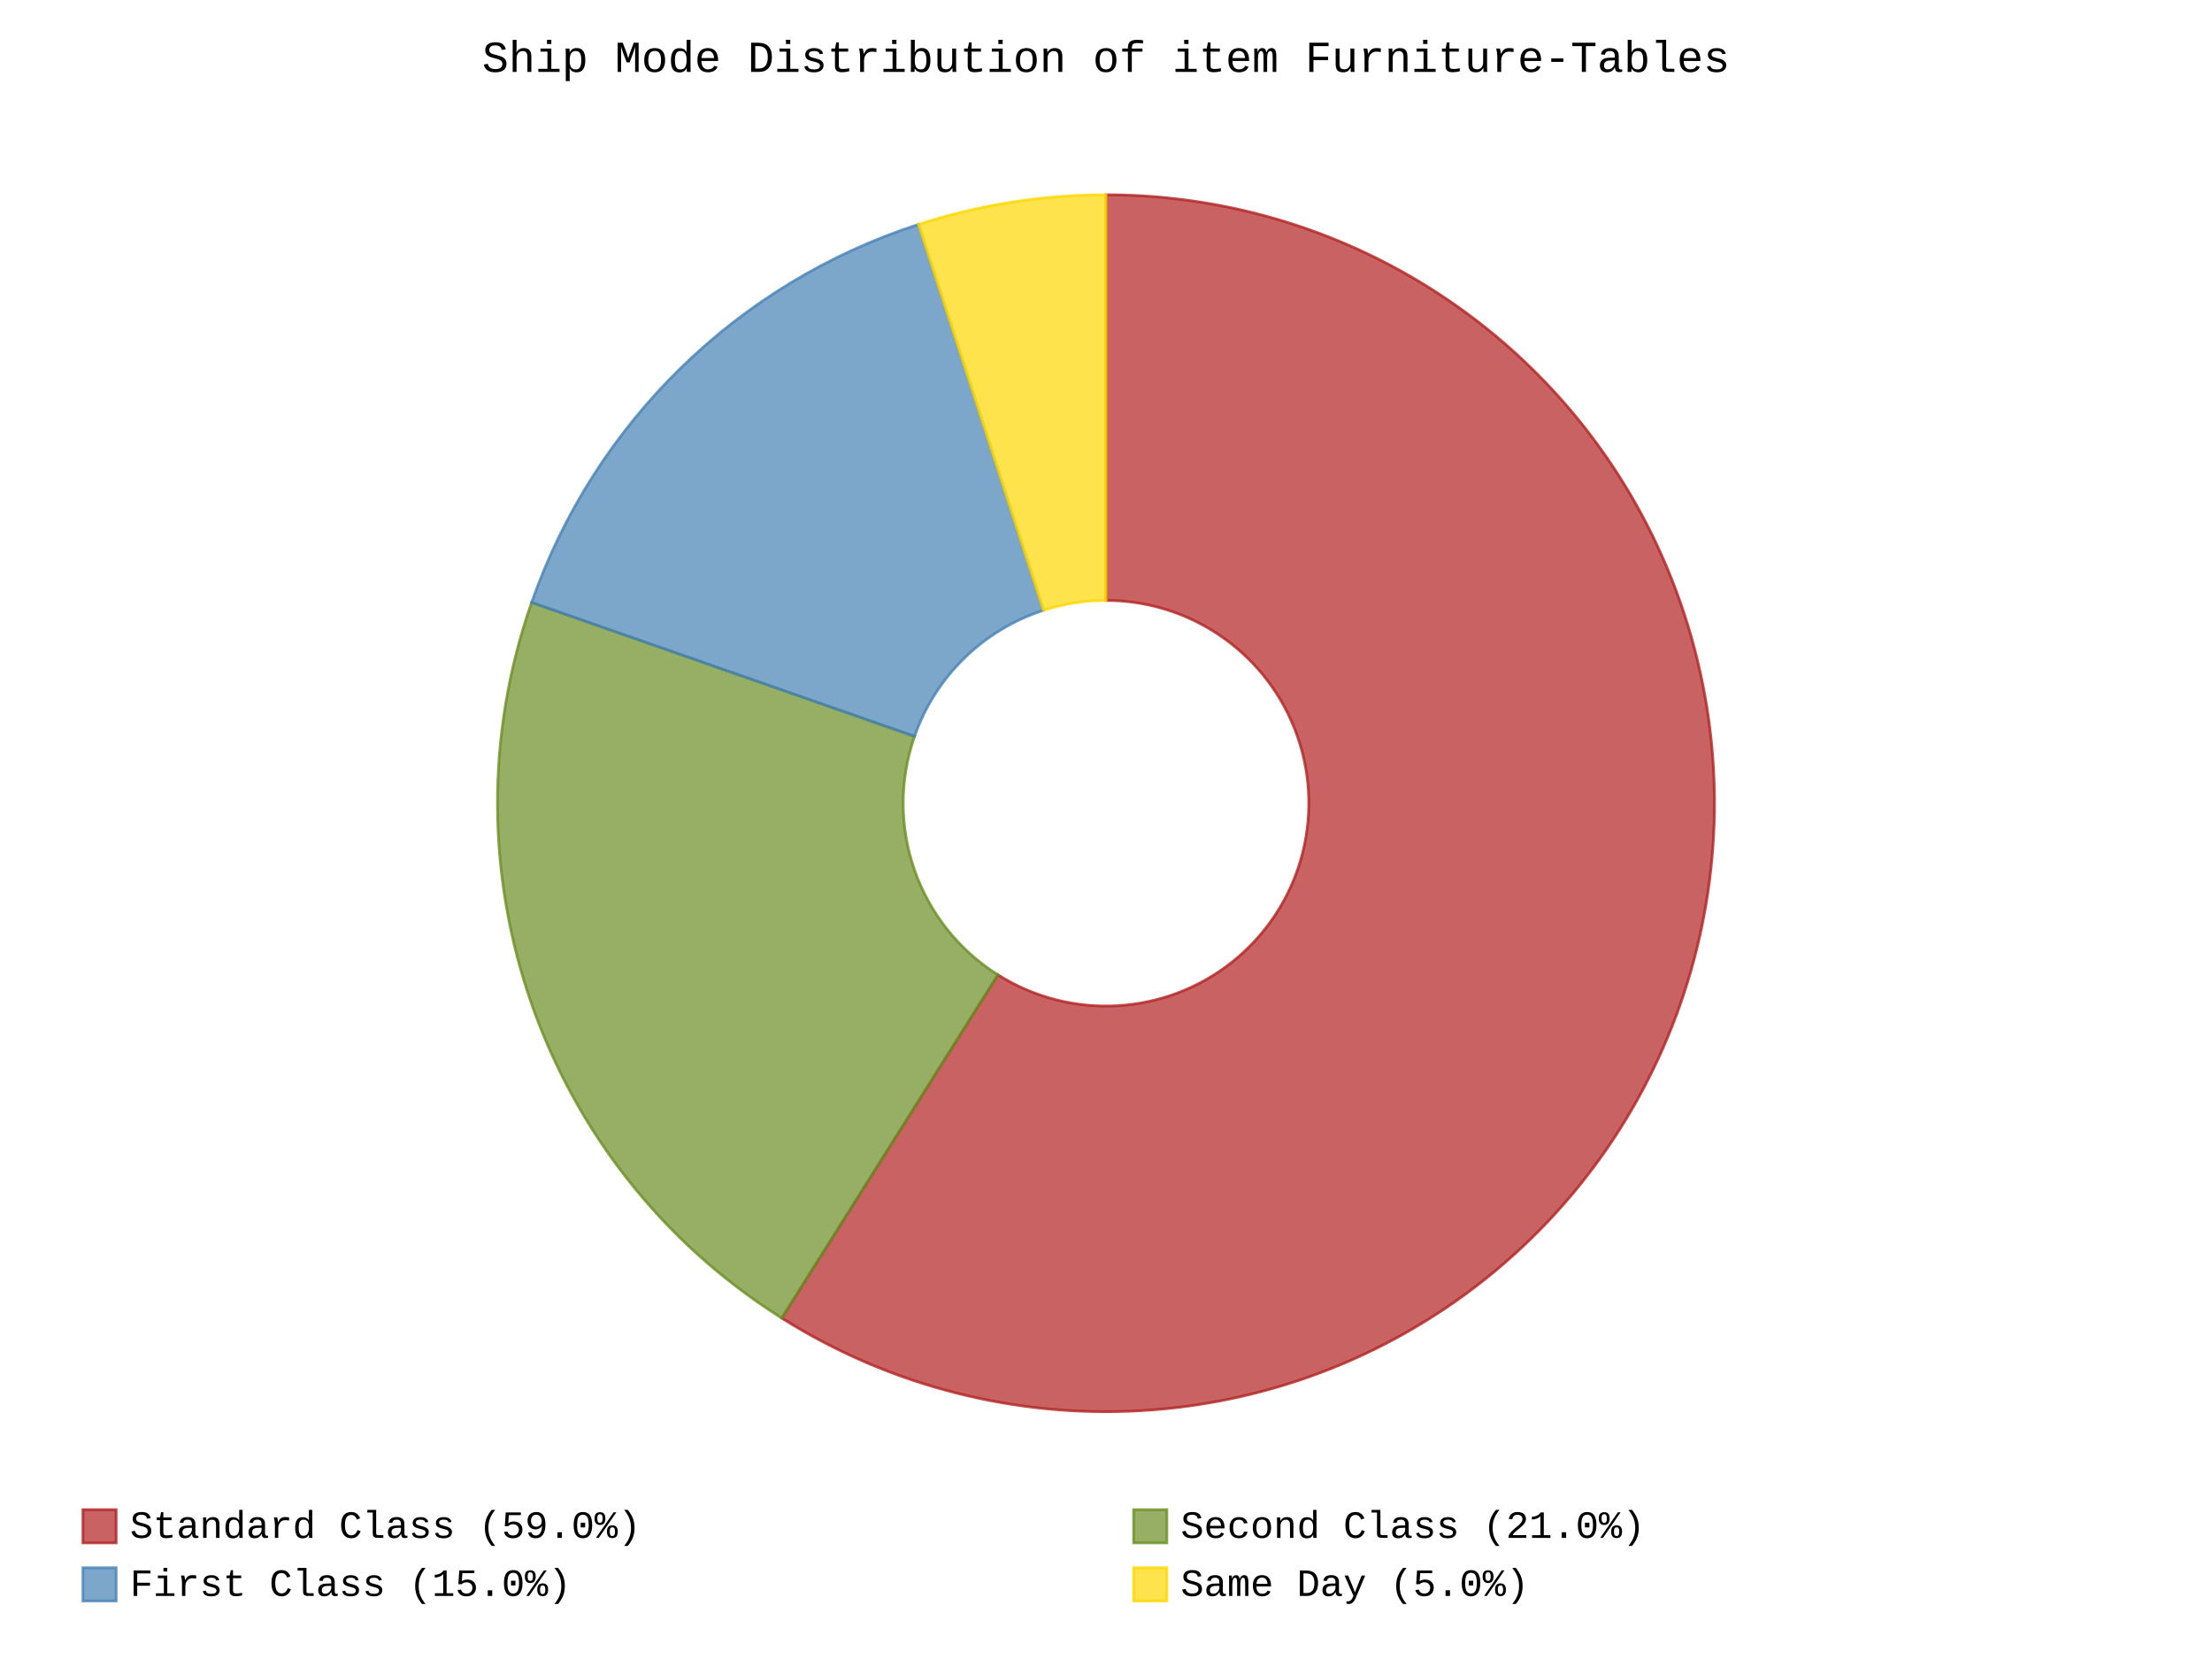
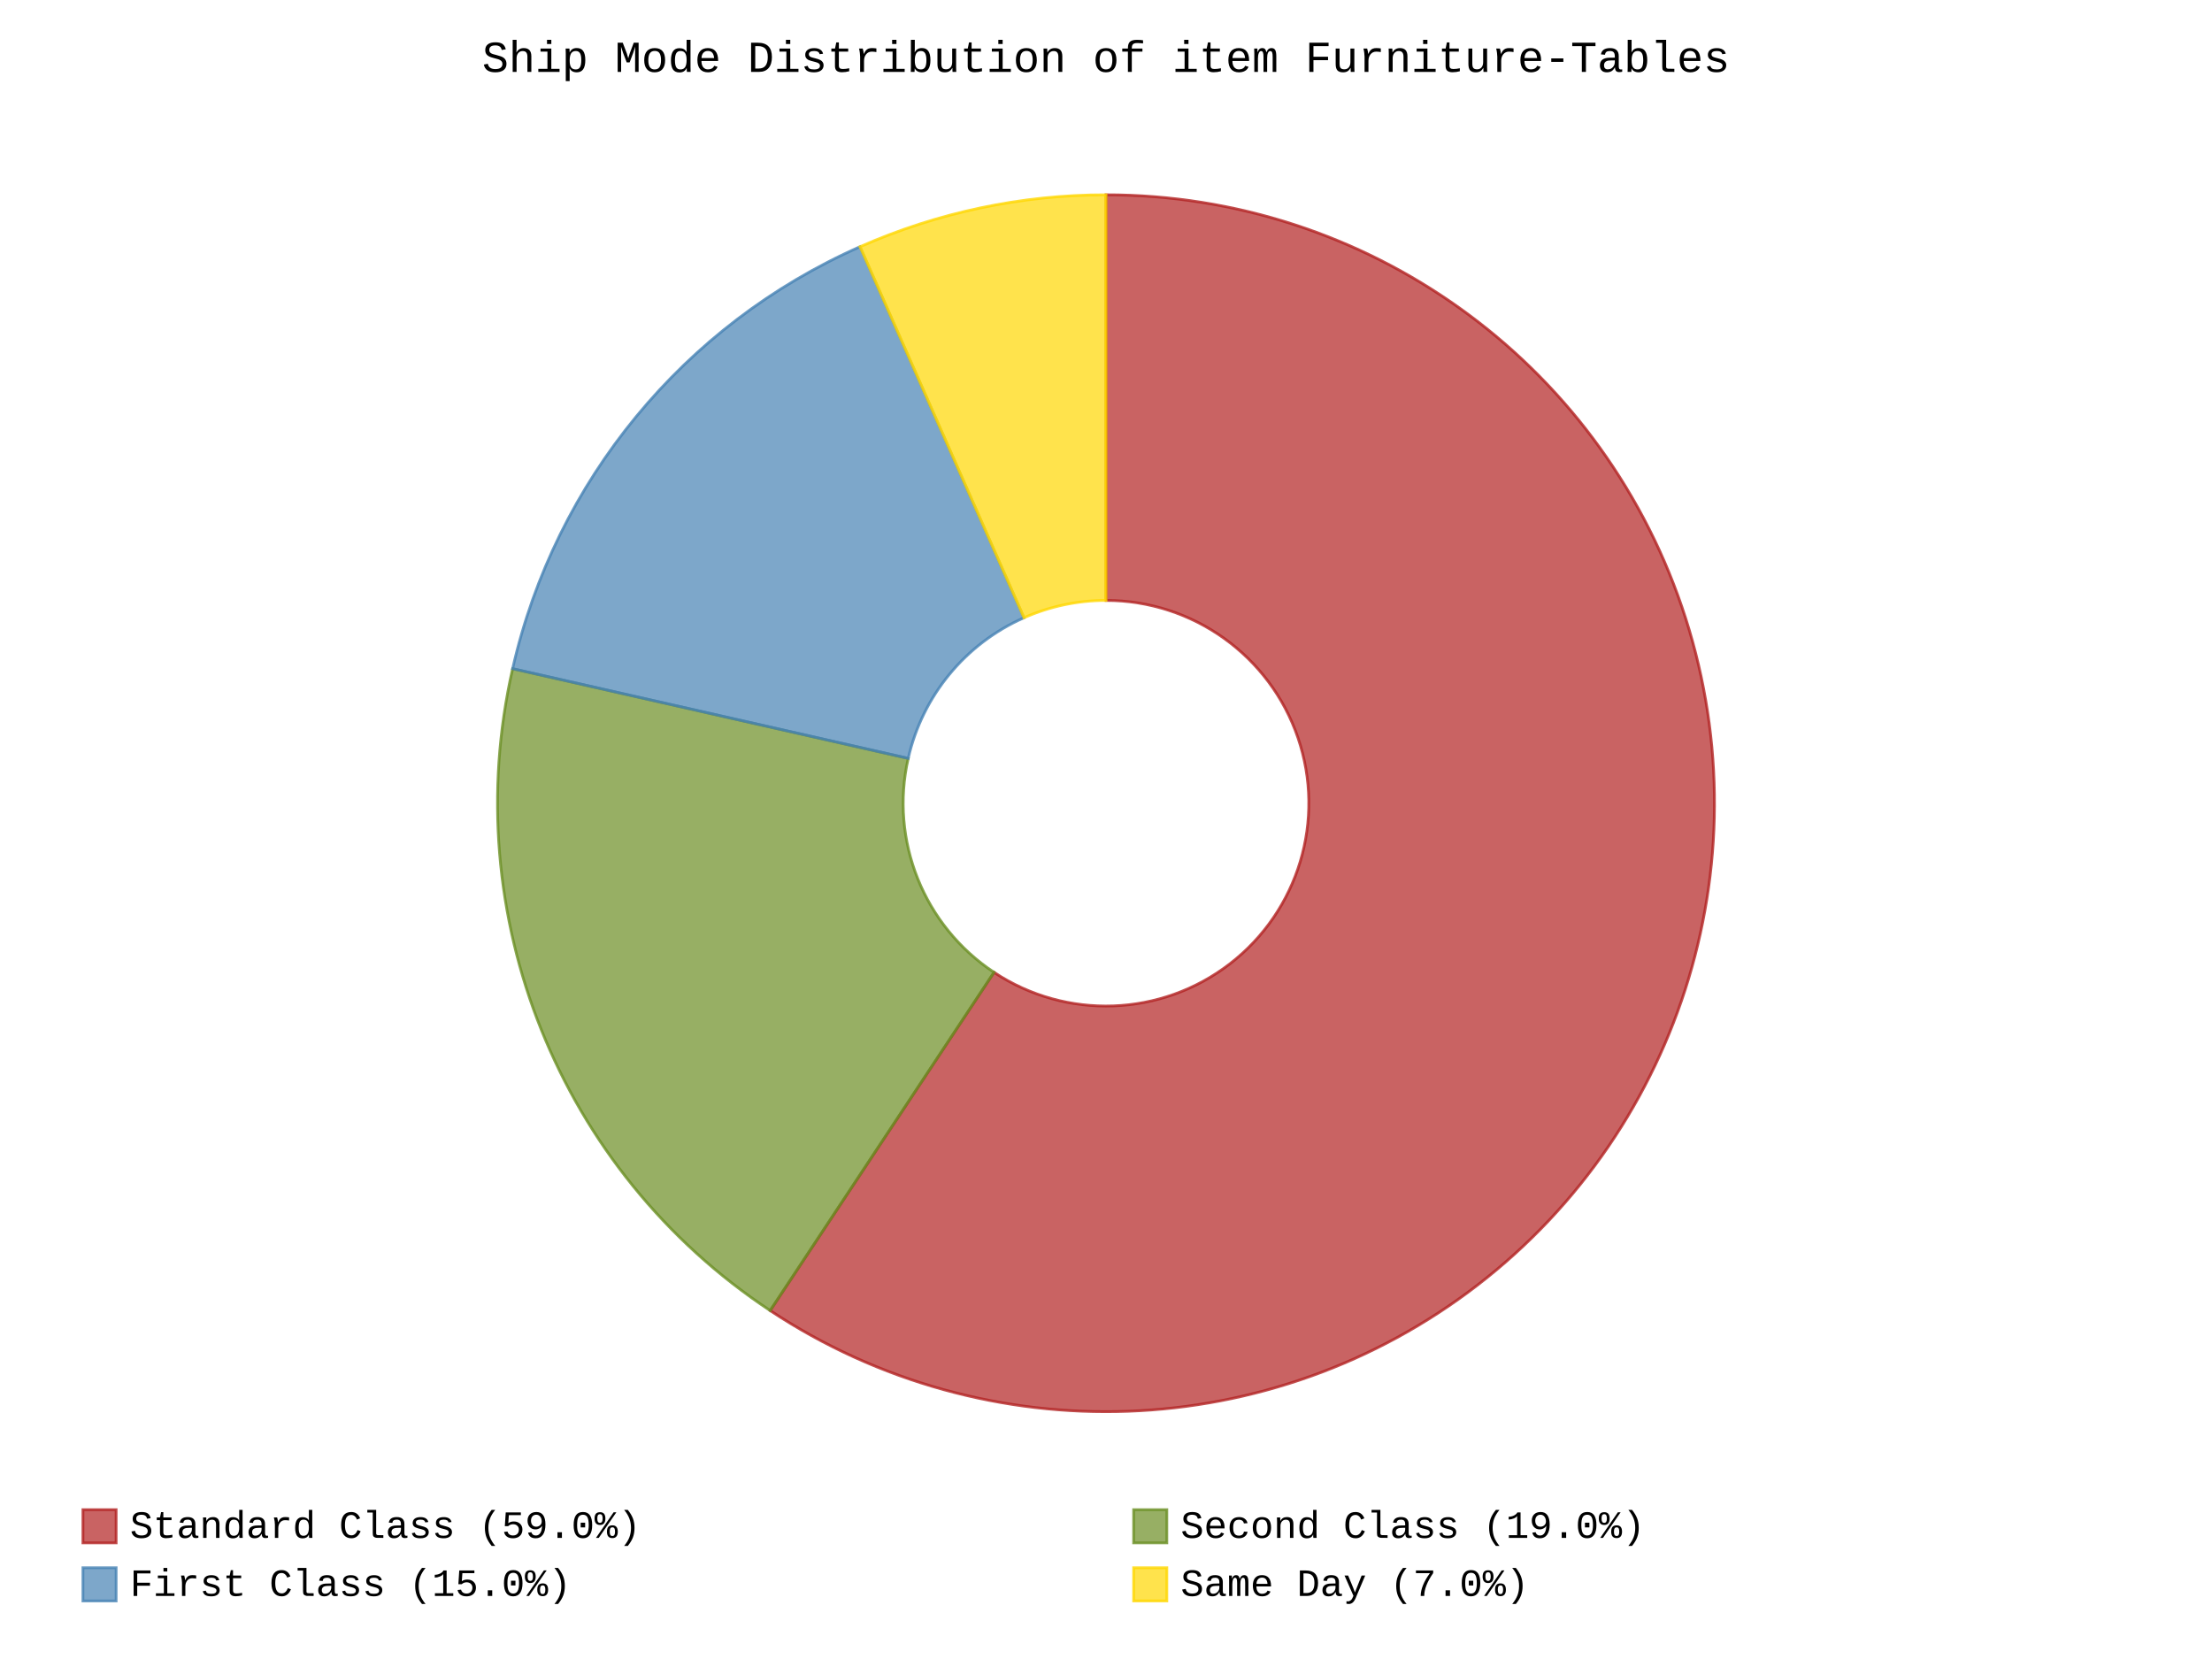
- <svg xmlns="http://www.w3.org/2000/svg" id="chart-385bd2c8-3c23-48e3-9c8a-e3b821e5c021" class="pygal-chart" viewBox="0 0 800 600">
+ <svg xmlns="http://www.w3.org/2000/svg" id="chart-f0890670-2576-427e-b4ca-03dc87918303" class="pygal-chart" viewBox="0 0 800 600">
  <defs>
-     <style type="text/css">#chart-385bd2c8-3c23-48e3-9c8a-e3b821e5c021{-webkit-user-select:none;-webkit-font-smoothing:antialiased;font-family:Consolas,"Liberation Mono",Menlo,Courier,monospace}#chart-385bd2c8-3c23-48e3-9c8a-e3b821e5c021 .title{font-family:Consolas,"Liberation Mono",Menlo,Courier,monospace;font-size:16px}#chart-385bd2c8-3c23-48e3-9c8a-e3b821e5c021 .legends .legend text{font-family:Consolas,"Liberation Mono",Menlo,Courier,monospace;font-size:14px}#chart-385bd2c8-3c23-48e3-9c8a-e3b821e5c021 .axis text{font-family:Consolas,"Liberation Mono",Menlo,Courier,monospace;font-size:10px}#chart-385bd2c8-3c23-48e3-9c8a-e3b821e5c021 .axis text.major{font-family:Consolas,"Liberation Mono",Menlo,Courier,monospace;font-size:10px}#chart-385bd2c8-3c23-48e3-9c8a-e3b821e5c021 .text-overlay text.value{font-family:Consolas,"Liberation Mono",Menlo,Courier,monospace;font-size:16px}#chart-385bd2c8-3c23-48e3-9c8a-e3b821e5c021 .text-overlay text.label{font-family:Consolas,"Liberation Mono",Menlo,Courier,monospace;font-size:10px}#chart-385bd2c8-3c23-48e3-9c8a-e3b821e5c021 .tooltip{font-family:Consolas,"Liberation Mono",Menlo,Courier,monospace;font-size:14px}#chart-385bd2c8-3c23-48e3-9c8a-e3b821e5c021 text.no_data{font-family:Consolas,"Liberation Mono",Menlo,Courier,monospace;font-size:64px}
- #chart-385bd2c8-3c23-48e3-9c8a-e3b821e5c021{background-color:white}#chart-385bd2c8-3c23-48e3-9c8a-e3b821e5c021 path,#chart-385bd2c8-3c23-48e3-9c8a-e3b821e5c021 line,#chart-385bd2c8-3c23-48e3-9c8a-e3b821e5c021 rect,#chart-385bd2c8-3c23-48e3-9c8a-e3b821e5c021 circle{-webkit-transition:150ms;-moz-transition:150ms;transition:150ms}#chart-385bd2c8-3c23-48e3-9c8a-e3b821e5c021 .graph &gt; .background{fill:white}#chart-385bd2c8-3c23-48e3-9c8a-e3b821e5c021 .plot &gt; .background{fill:white}#chart-385bd2c8-3c23-48e3-9c8a-e3b821e5c021 .graph{fill:black}#chart-385bd2c8-3c23-48e3-9c8a-e3b821e5c021 text.no_data{fill:black}#chart-385bd2c8-3c23-48e3-9c8a-e3b821e5c021 .title{fill:black}#chart-385bd2c8-3c23-48e3-9c8a-e3b821e5c021 .legends .legend text{fill:black}#chart-385bd2c8-3c23-48e3-9c8a-e3b821e5c021 .legends .legend:hover text{fill:black}#chart-385bd2c8-3c23-48e3-9c8a-e3b821e5c021 .axis .line{stroke:black}#chart-385bd2c8-3c23-48e3-9c8a-e3b821e5c021 .axis .guide.line{stroke:#333333}#chart-385bd2c8-3c23-48e3-9c8a-e3b821e5c021 .axis .major.line{stroke:black}#chart-385bd2c8-3c23-48e3-9c8a-e3b821e5c021 .axis text.major{fill:black}#chart-385bd2c8-3c23-48e3-9c8a-e3b821e5c021 .axis.y .guides:hover .guide.line,#chart-385bd2c8-3c23-48e3-9c8a-e3b821e5c021 .line-graph .axis.x .guides:hover .guide.line,#chart-385bd2c8-3c23-48e3-9c8a-e3b821e5c021 .stackedline-graph .axis.x .guides:hover .guide.line,#chart-385bd2c8-3c23-48e3-9c8a-e3b821e5c021 .xy-graph .axis.x .guides:hover .guide.line{stroke:black}#chart-385bd2c8-3c23-48e3-9c8a-e3b821e5c021 .axis .guides:hover text{fill:black}#chart-385bd2c8-3c23-48e3-9c8a-e3b821e5c021 .reactive{fill-opacity:.7;stroke-opacity:.8;stroke-width:1}#chart-385bd2c8-3c23-48e3-9c8a-e3b821e5c021 .ci{stroke:black}#chart-385bd2c8-3c23-48e3-9c8a-e3b821e5c021 .reactive.active,#chart-385bd2c8-3c23-48e3-9c8a-e3b821e5c021 .active .reactive{fill-opacity:.8;stroke-opacity:.9;stroke-width:4}#chart-385bd2c8-3c23-48e3-9c8a-e3b821e5c021 .ci .reactive.active{stroke-width:1.5}#chart-385bd2c8-3c23-48e3-9c8a-e3b821e5c021 .series text{fill:black}#chart-385bd2c8-3c23-48e3-9c8a-e3b821e5c021 .tooltip rect{fill:white;stroke:black;-webkit-transition:opacity 150ms;-moz-transition:opacity 150ms;transition:opacity 150ms}#chart-385bd2c8-3c23-48e3-9c8a-e3b821e5c021 .tooltip .label{fill:black}#chart-385bd2c8-3c23-48e3-9c8a-e3b821e5c021 .tooltip .label{fill:black}#chart-385bd2c8-3c23-48e3-9c8a-e3b821e5c021 .tooltip .legend{font-size:.8em;fill:#333333}#chart-385bd2c8-3c23-48e3-9c8a-e3b821e5c021 .tooltip .x_label{font-size:.6em;fill:black}#chart-385bd2c8-3c23-48e3-9c8a-e3b821e5c021 .tooltip .xlink{font-size:.5em;text-decoration:underline}#chart-385bd2c8-3c23-48e3-9c8a-e3b821e5c021 .tooltip .value{font-size:1.5em}#chart-385bd2c8-3c23-48e3-9c8a-e3b821e5c021 .bound{font-size:.5em}#chart-385bd2c8-3c23-48e3-9c8a-e3b821e5c021 .max-value{font-size:.75em;fill:#333333}#chart-385bd2c8-3c23-48e3-9c8a-e3b821e5c021 .map-element{fill:white;stroke:#333333 !important}#chart-385bd2c8-3c23-48e3-9c8a-e3b821e5c021 .map-element .reactive{fill-opacity:inherit;stroke-opacity:inherit}#chart-385bd2c8-3c23-48e3-9c8a-e3b821e5c021 .color-0,#chart-385bd2c8-3c23-48e3-9c8a-e3b821e5c021 .color-0 a:visited{stroke:#B22222;fill:#B22222}#chart-385bd2c8-3c23-48e3-9c8a-e3b821e5c021 .color-1,#chart-385bd2c8-3c23-48e3-9c8a-e3b821e5c021 .color-1 a:visited{stroke:#6B8E23;fill:#6B8E23}#chart-385bd2c8-3c23-48e3-9c8a-e3b821e5c021 .color-2,#chart-385bd2c8-3c23-48e3-9c8a-e3b821e5c021 .color-2 a:visited{stroke:#4682B4;fill:#4682B4}#chart-385bd2c8-3c23-48e3-9c8a-e3b821e5c021 .color-3,#chart-385bd2c8-3c23-48e3-9c8a-e3b821e5c021 .color-3 a:visited{stroke:#FFD700;fill:#FFD700}#chart-385bd2c8-3c23-48e3-9c8a-e3b821e5c021 .text-overlay .color-0 text{fill:black}#chart-385bd2c8-3c23-48e3-9c8a-e3b821e5c021 .text-overlay .color-1 text{fill:black}#chart-385bd2c8-3c23-48e3-9c8a-e3b821e5c021 .text-overlay .color-2 text{fill:black}#chart-385bd2c8-3c23-48e3-9c8a-e3b821e5c021 .text-overlay .color-3 text{fill:black}
- #chart-385bd2c8-3c23-48e3-9c8a-e3b821e5c021 text.no_data{text-anchor:middle}#chart-385bd2c8-3c23-48e3-9c8a-e3b821e5c021 .guide.line{fill:none}#chart-385bd2c8-3c23-48e3-9c8a-e3b821e5c021 .centered{text-anchor:middle}#chart-385bd2c8-3c23-48e3-9c8a-e3b821e5c021 .title{text-anchor:middle}#chart-385bd2c8-3c23-48e3-9c8a-e3b821e5c021 .legends .legend text{fill-opacity:1}#chart-385bd2c8-3c23-48e3-9c8a-e3b821e5c021 .axis.x text{text-anchor:middle}#chart-385bd2c8-3c23-48e3-9c8a-e3b821e5c021 .axis.x:not(.web) text[transform]{text-anchor:start}#chart-385bd2c8-3c23-48e3-9c8a-e3b821e5c021 .axis.x:not(.web) text[transform].backwards{text-anchor:end}#chart-385bd2c8-3c23-48e3-9c8a-e3b821e5c021 .axis.y text{text-anchor:end}#chart-385bd2c8-3c23-48e3-9c8a-e3b821e5c021 .axis.y text[transform].backwards{text-anchor:start}#chart-385bd2c8-3c23-48e3-9c8a-e3b821e5c021 .axis.y2 text{text-anchor:start}#chart-385bd2c8-3c23-48e3-9c8a-e3b821e5c021 .axis.y2 text[transform].backwards{text-anchor:end}#chart-385bd2c8-3c23-48e3-9c8a-e3b821e5c021 .axis .guide.line{stroke-dasharray:4,4;stroke:black}#chart-385bd2c8-3c23-48e3-9c8a-e3b821e5c021 .axis .major.guide.line{stroke-dasharray:6,6;stroke:black}#chart-385bd2c8-3c23-48e3-9c8a-e3b821e5c021 .horizontal .axis.y .guide.line,#chart-385bd2c8-3c23-48e3-9c8a-e3b821e5c021 .horizontal .axis.y2 .guide.line,#chart-385bd2c8-3c23-48e3-9c8a-e3b821e5c021 .vertical .axis.x .guide.line{opacity:0}#chart-385bd2c8-3c23-48e3-9c8a-e3b821e5c021 .horizontal .axis.always_show .guide.line,#chart-385bd2c8-3c23-48e3-9c8a-e3b821e5c021 .vertical .axis.always_show .guide.line{opacity:1 !important}#chart-385bd2c8-3c23-48e3-9c8a-e3b821e5c021 .axis.y .guides:hover .guide.line,#chart-385bd2c8-3c23-48e3-9c8a-e3b821e5c021 .axis.y2 .guides:hover .guide.line,#chart-385bd2c8-3c23-48e3-9c8a-e3b821e5c021 .axis.x .guides:hover .guide.line{opacity:1}#chart-385bd2c8-3c23-48e3-9c8a-e3b821e5c021 .axis .guides:hover text{opacity:1}#chart-385bd2c8-3c23-48e3-9c8a-e3b821e5c021 .nofill{fill:none}#chart-385bd2c8-3c23-48e3-9c8a-e3b821e5c021 .subtle-fill{fill-opacity:.2}#chart-385bd2c8-3c23-48e3-9c8a-e3b821e5c021 .dot{stroke-width:1px;fill-opacity:1;stroke-opacity:1}#chart-385bd2c8-3c23-48e3-9c8a-e3b821e5c021 .dot.active{stroke-width:5px}#chart-385bd2c8-3c23-48e3-9c8a-e3b821e5c021 .dot.negative{fill:transparent}#chart-385bd2c8-3c23-48e3-9c8a-e3b821e5c021 text,#chart-385bd2c8-3c23-48e3-9c8a-e3b821e5c021 tspan{stroke:none !important}#chart-385bd2c8-3c23-48e3-9c8a-e3b821e5c021 .series text.active{opacity:1}#chart-385bd2c8-3c23-48e3-9c8a-e3b821e5c021 .tooltip rect{fill-opacity:.95;stroke-width:.5}#chart-385bd2c8-3c23-48e3-9c8a-e3b821e5c021 .tooltip text{fill-opacity:1}#chart-385bd2c8-3c23-48e3-9c8a-e3b821e5c021 .showable{visibility:hidden}#chart-385bd2c8-3c23-48e3-9c8a-e3b821e5c021 .showable.shown{visibility:visible}#chart-385bd2c8-3c23-48e3-9c8a-e3b821e5c021 .gauge-background{fill:rgba(229,229,229,1);stroke:none}#chart-385bd2c8-3c23-48e3-9c8a-e3b821e5c021 .bg-lines{stroke:white;stroke-width:2px}</style>
+     <style type="text/css">#chart-f0890670-2576-427e-b4ca-03dc87918303{-webkit-user-select:none;-webkit-font-smoothing:antialiased;font-family:Consolas,"Liberation Mono",Menlo,Courier,monospace}#chart-f0890670-2576-427e-b4ca-03dc87918303 .title{font-family:Consolas,"Liberation Mono",Menlo,Courier,monospace;font-size:16px}#chart-f0890670-2576-427e-b4ca-03dc87918303 .legends .legend text{font-family:Consolas,"Liberation Mono",Menlo,Courier,monospace;font-size:14px}#chart-f0890670-2576-427e-b4ca-03dc87918303 .axis text{font-family:Consolas,"Liberation Mono",Menlo,Courier,monospace;font-size:10px}#chart-f0890670-2576-427e-b4ca-03dc87918303 .axis text.major{font-family:Consolas,"Liberation Mono",Menlo,Courier,monospace;font-size:10px}#chart-f0890670-2576-427e-b4ca-03dc87918303 .text-overlay text.value{font-family:Consolas,"Liberation Mono",Menlo,Courier,monospace;font-size:16px}#chart-f0890670-2576-427e-b4ca-03dc87918303 .text-overlay text.label{font-family:Consolas,"Liberation Mono",Menlo,Courier,monospace;font-size:10px}#chart-f0890670-2576-427e-b4ca-03dc87918303 .tooltip{font-family:Consolas,"Liberation Mono",Menlo,Courier,monospace;font-size:14px}#chart-f0890670-2576-427e-b4ca-03dc87918303 text.no_data{font-family:Consolas,"Liberation Mono",Menlo,Courier,monospace;font-size:64px}
+ #chart-f0890670-2576-427e-b4ca-03dc87918303{background-color:white}#chart-f0890670-2576-427e-b4ca-03dc87918303 path,#chart-f0890670-2576-427e-b4ca-03dc87918303 line,#chart-f0890670-2576-427e-b4ca-03dc87918303 rect,#chart-f0890670-2576-427e-b4ca-03dc87918303 circle{-webkit-transition:150ms;-moz-transition:150ms;transition:150ms}#chart-f0890670-2576-427e-b4ca-03dc87918303 .graph &gt; .background{fill:white}#chart-f0890670-2576-427e-b4ca-03dc87918303 .plot &gt; .background{fill:white}#chart-f0890670-2576-427e-b4ca-03dc87918303 .graph{fill:black}#chart-f0890670-2576-427e-b4ca-03dc87918303 text.no_data{fill:black}#chart-f0890670-2576-427e-b4ca-03dc87918303 .title{fill:black}#chart-f0890670-2576-427e-b4ca-03dc87918303 .legends .legend text{fill:black}#chart-f0890670-2576-427e-b4ca-03dc87918303 .legends .legend:hover text{fill:black}#chart-f0890670-2576-427e-b4ca-03dc87918303 .axis .line{stroke:black}#chart-f0890670-2576-427e-b4ca-03dc87918303 .axis .guide.line{stroke:#333333}#chart-f0890670-2576-427e-b4ca-03dc87918303 .axis .major.line{stroke:black}#chart-f0890670-2576-427e-b4ca-03dc87918303 .axis text.major{fill:black}#chart-f0890670-2576-427e-b4ca-03dc87918303 .axis.y .guides:hover .guide.line,#chart-f0890670-2576-427e-b4ca-03dc87918303 .line-graph .axis.x .guides:hover .guide.line,#chart-f0890670-2576-427e-b4ca-03dc87918303 .stackedline-graph .axis.x .guides:hover .guide.line,#chart-f0890670-2576-427e-b4ca-03dc87918303 .xy-graph .axis.x .guides:hover .guide.line{stroke:black}#chart-f0890670-2576-427e-b4ca-03dc87918303 .axis .guides:hover text{fill:black}#chart-f0890670-2576-427e-b4ca-03dc87918303 .reactive{fill-opacity:.7;stroke-opacity:.8;stroke-width:1}#chart-f0890670-2576-427e-b4ca-03dc87918303 .ci{stroke:black}#chart-f0890670-2576-427e-b4ca-03dc87918303 .reactive.active,#chart-f0890670-2576-427e-b4ca-03dc87918303 .active .reactive{fill-opacity:.8;stroke-opacity:.9;stroke-width:4}#chart-f0890670-2576-427e-b4ca-03dc87918303 .ci .reactive.active{stroke-width:1.5}#chart-f0890670-2576-427e-b4ca-03dc87918303 .series text{fill:black}#chart-f0890670-2576-427e-b4ca-03dc87918303 .tooltip rect{fill:white;stroke:black;-webkit-transition:opacity 150ms;-moz-transition:opacity 150ms;transition:opacity 150ms}#chart-f0890670-2576-427e-b4ca-03dc87918303 .tooltip .label{fill:black}#chart-f0890670-2576-427e-b4ca-03dc87918303 .tooltip .label{fill:black}#chart-f0890670-2576-427e-b4ca-03dc87918303 .tooltip .legend{font-size:.8em;fill:#333333}#chart-f0890670-2576-427e-b4ca-03dc87918303 .tooltip .x_label{font-size:.6em;fill:black}#chart-f0890670-2576-427e-b4ca-03dc87918303 .tooltip .xlink{font-size:.5em;text-decoration:underline}#chart-f0890670-2576-427e-b4ca-03dc87918303 .tooltip .value{font-size:1.5em}#chart-f0890670-2576-427e-b4ca-03dc87918303 .bound{font-size:.5em}#chart-f0890670-2576-427e-b4ca-03dc87918303 .max-value{font-size:.75em;fill:#333333}#chart-f0890670-2576-427e-b4ca-03dc87918303 .map-element{fill:white;stroke:#333333 !important}#chart-f0890670-2576-427e-b4ca-03dc87918303 .map-element .reactive{fill-opacity:inherit;stroke-opacity:inherit}#chart-f0890670-2576-427e-b4ca-03dc87918303 .color-0,#chart-f0890670-2576-427e-b4ca-03dc87918303 .color-0 a:visited{stroke:#B22222;fill:#B22222}#chart-f0890670-2576-427e-b4ca-03dc87918303 .color-1,#chart-f0890670-2576-427e-b4ca-03dc87918303 .color-1 a:visited{stroke:#6B8E23;fill:#6B8E23}#chart-f0890670-2576-427e-b4ca-03dc87918303 .color-2,#chart-f0890670-2576-427e-b4ca-03dc87918303 .color-2 a:visited{stroke:#4682B4;fill:#4682B4}#chart-f0890670-2576-427e-b4ca-03dc87918303 .color-3,#chart-f0890670-2576-427e-b4ca-03dc87918303 .color-3 a:visited{stroke:#FFD700;fill:#FFD700}#chart-f0890670-2576-427e-b4ca-03dc87918303 .text-overlay .color-0 text{fill:black}#chart-f0890670-2576-427e-b4ca-03dc87918303 .text-overlay .color-1 text{fill:black}#chart-f0890670-2576-427e-b4ca-03dc87918303 .text-overlay .color-2 text{fill:black}#chart-f0890670-2576-427e-b4ca-03dc87918303 .text-overlay .color-3 text{fill:black}
+ #chart-f0890670-2576-427e-b4ca-03dc87918303 text.no_data{text-anchor:middle}#chart-f0890670-2576-427e-b4ca-03dc87918303 .guide.line{fill:none}#chart-f0890670-2576-427e-b4ca-03dc87918303 .centered{text-anchor:middle}#chart-f0890670-2576-427e-b4ca-03dc87918303 .title{text-anchor:middle}#chart-f0890670-2576-427e-b4ca-03dc87918303 .legends .legend text{fill-opacity:1}#chart-f0890670-2576-427e-b4ca-03dc87918303 .axis.x text{text-anchor:middle}#chart-f0890670-2576-427e-b4ca-03dc87918303 .axis.x:not(.web) text[transform]{text-anchor:start}#chart-f0890670-2576-427e-b4ca-03dc87918303 .axis.x:not(.web) text[transform].backwards{text-anchor:end}#chart-f0890670-2576-427e-b4ca-03dc87918303 .axis.y text{text-anchor:end}#chart-f0890670-2576-427e-b4ca-03dc87918303 .axis.y text[transform].backwards{text-anchor:start}#chart-f0890670-2576-427e-b4ca-03dc87918303 .axis.y2 text{text-anchor:start}#chart-f0890670-2576-427e-b4ca-03dc87918303 .axis.y2 text[transform].backwards{text-anchor:end}#chart-f0890670-2576-427e-b4ca-03dc87918303 .axis .guide.line{stroke-dasharray:4,4;stroke:black}#chart-f0890670-2576-427e-b4ca-03dc87918303 .axis .major.guide.line{stroke-dasharray:6,6;stroke:black}#chart-f0890670-2576-427e-b4ca-03dc87918303 .horizontal .axis.y .guide.line,#chart-f0890670-2576-427e-b4ca-03dc87918303 .horizontal .axis.y2 .guide.line,#chart-f0890670-2576-427e-b4ca-03dc87918303 .vertical .axis.x .guide.line{opacity:0}#chart-f0890670-2576-427e-b4ca-03dc87918303 .horizontal .axis.always_show .guide.line,#chart-f0890670-2576-427e-b4ca-03dc87918303 .vertical .axis.always_show .guide.line{opacity:1 !important}#chart-f0890670-2576-427e-b4ca-03dc87918303 .axis.y .guides:hover .guide.line,#chart-f0890670-2576-427e-b4ca-03dc87918303 .axis.y2 .guides:hover .guide.line,#chart-f0890670-2576-427e-b4ca-03dc87918303 .axis.x .guides:hover .guide.line{opacity:1}#chart-f0890670-2576-427e-b4ca-03dc87918303 .axis .guides:hover text{opacity:1}#chart-f0890670-2576-427e-b4ca-03dc87918303 .nofill{fill:none}#chart-f0890670-2576-427e-b4ca-03dc87918303 .subtle-fill{fill-opacity:.2}#chart-f0890670-2576-427e-b4ca-03dc87918303 .dot{stroke-width:1px;fill-opacity:1;stroke-opacity:1}#chart-f0890670-2576-427e-b4ca-03dc87918303 .dot.active{stroke-width:5px}#chart-f0890670-2576-427e-b4ca-03dc87918303 .dot.negative{fill:transparent}#chart-f0890670-2576-427e-b4ca-03dc87918303 text,#chart-f0890670-2576-427e-b4ca-03dc87918303 tspan{stroke:none !important}#chart-f0890670-2576-427e-b4ca-03dc87918303 .series text.active{opacity:1}#chart-f0890670-2576-427e-b4ca-03dc87918303 .tooltip rect{fill-opacity:.95;stroke-width:.5}#chart-f0890670-2576-427e-b4ca-03dc87918303 .tooltip text{fill-opacity:1}#chart-f0890670-2576-427e-b4ca-03dc87918303 .showable{visibility:hidden}#chart-f0890670-2576-427e-b4ca-03dc87918303 .showable.shown{visibility:visible}#chart-f0890670-2576-427e-b4ca-03dc87918303 .gauge-background{fill:rgba(229,229,229,1);stroke:none}#chart-f0890670-2576-427e-b4ca-03dc87918303 .bg-lines{stroke:white;stroke-width:2px}</style>
  </defs>
  <g class="graph pie-graph vertical">
    <rect x="0" y="0" width="800" height="600" class="background" />
    <g transform="translate(20, 46)" class="plot">
      <rect x="0" y="0" width="760" height="489.0" class="background" />
      <g class="series serie-0 color-0">
        <g class="slices">
          <g class="slice">
-             <path d="M380 24.45 A220.05 220.05 0 1 1 262.742 430.706 L340.914 306.569 A73.35 73.35 0 1 0 380 171.15 z" class="slice reactive tooltip-trigger" />
+             <path d="M380 24.45 A220.05 220.05 0 1 1 258.541 427.993 L339.514 305.664 A73.35 73.35 0 1 0 380 171.15 z" class="slice reactive tooltip-trigger" />
          </g>
        </g>
      </g>
      <g class="series serie-1 color-1">
        <g class="slices">
          <g class="slice">
-             <path d="M262.742 430.706 A220.05 220.05 0 0 1 172.275 171.89 L310.758 220.297 A73.35 73.35 0 0 0 340.914 306.569 z" class="slice reactive tooltip-trigger" />
+             <path d="M258.541 427.993 A220.05 220.05 0 0 1 165.398 195.838 L308.466 228.279 A73.35 73.35 0 0 0 339.514 305.664 z" class="slice reactive tooltip-trigger" />
          </g>
        </g>
      </g>
      <g class="series serie-2 color-2">
        <g class="slices">
          <g class="slice">
-             <path d="M172.275 171.89 A220.05 220.05 0 0 1 312.194 35.157 L357.398 174.719 A73.35 73.35 0 0 0 310.758 220.297 z" class="slice reactive tooltip-trigger" />
+             <path d="M165.398 195.838 A220.05 220.05 0 0 1 291.029 43.238 L350.343 177.413 A73.35 73.35 0 0 0 308.466 228.279 z" class="slice reactive tooltip-trigger" />
          </g>
        </g>
      </g>
      <g class="series serie-3 color-3">
        <g class="slices">
          <g class="slice">
-             <path d="M312.194 35.157 A220.05 220.05 0 0 1 380 24.45 L380 171.15 A73.35 73.35 0 0 0 357.398 174.719 z" class="slice reactive tooltip-trigger" />
+             <path d="M291.029 43.238 A220.05 220.05 0 0 1 380 24.45 L380 171.15 A73.35 73.35 0 0 0 350.343 177.413 z" class="slice reactive tooltip-trigger" />
          </g>
        </g>
      </g>
    </g>
    <g class="titles">
      <text x="400.0" y="26" class="title plot_title">Ship Mode Distribution of item Furniture-Tables</text>
    </g>
    <g transform="translate(20, 46)" class="plot overlay">
      <g class="series serie-0 color-0" />
      <g class="series serie-1 color-1" />
      <g class="series serie-2 color-2" />
      <g class="series serie-3 color-3" />
    </g>
    <g transform="translate(20, 46)" class="plot text-overlay">
      <g class="series serie-0 color-0" />
      <g class="series serie-1 color-1" />
      <g class="series serie-2 color-2" />
      <g class="series serie-3 color-3" />
    </g>
    <g transform="translate(20, 46)" class="plot tooltip-overlay">
      <g transform="translate(0 0)" style="opacity: 0" class="tooltip">
        <rect rx="0" ry="0" width="0" height="0" class="tooltip-box" />
        <g class="text" />
      </g>
    </g>
    <g transform="translate(30, 545)" class="legends">
      <g id="activate-serie-0" class="legend reactive activate-serie">
        <rect x="0.0" y="1.0" width="12" height="12" class="color-0 reactive" />
        <text x="17.0" y="11.2">Standard Class (59.0%)</text>
      </g>
      <g id="activate-serie-1" class="legend reactive activate-serie">
        <rect x="380.0" y="1.0" width="12" height="12" class="color-1 reactive" />
-         <text x="397.0" y="11.2">Second Class (21.0%)</text>
+         <text x="397.0" y="11.2">Second Class (19.0%)</text>
      </g>
      <g id="activate-serie-2" class="legend reactive activate-serie">
        <rect x="0.0" y="22.0" width="12" height="12" class="color-2 reactive" />
        <text x="17.0" y="32.2">First Class (15.0%)</text>
      </g>
      <g id="activate-serie-3" class="legend reactive activate-serie">
        <rect x="380.0" y="22.0" width="12" height="12" class="color-3 reactive" />
-         <text x="397.0" y="32.2">Same Day (5.0%)</text>
+         <text x="397.0" y="32.2">Same Day (7.0%)</text>
      </g>
    </g>
  </g>
</svg>
